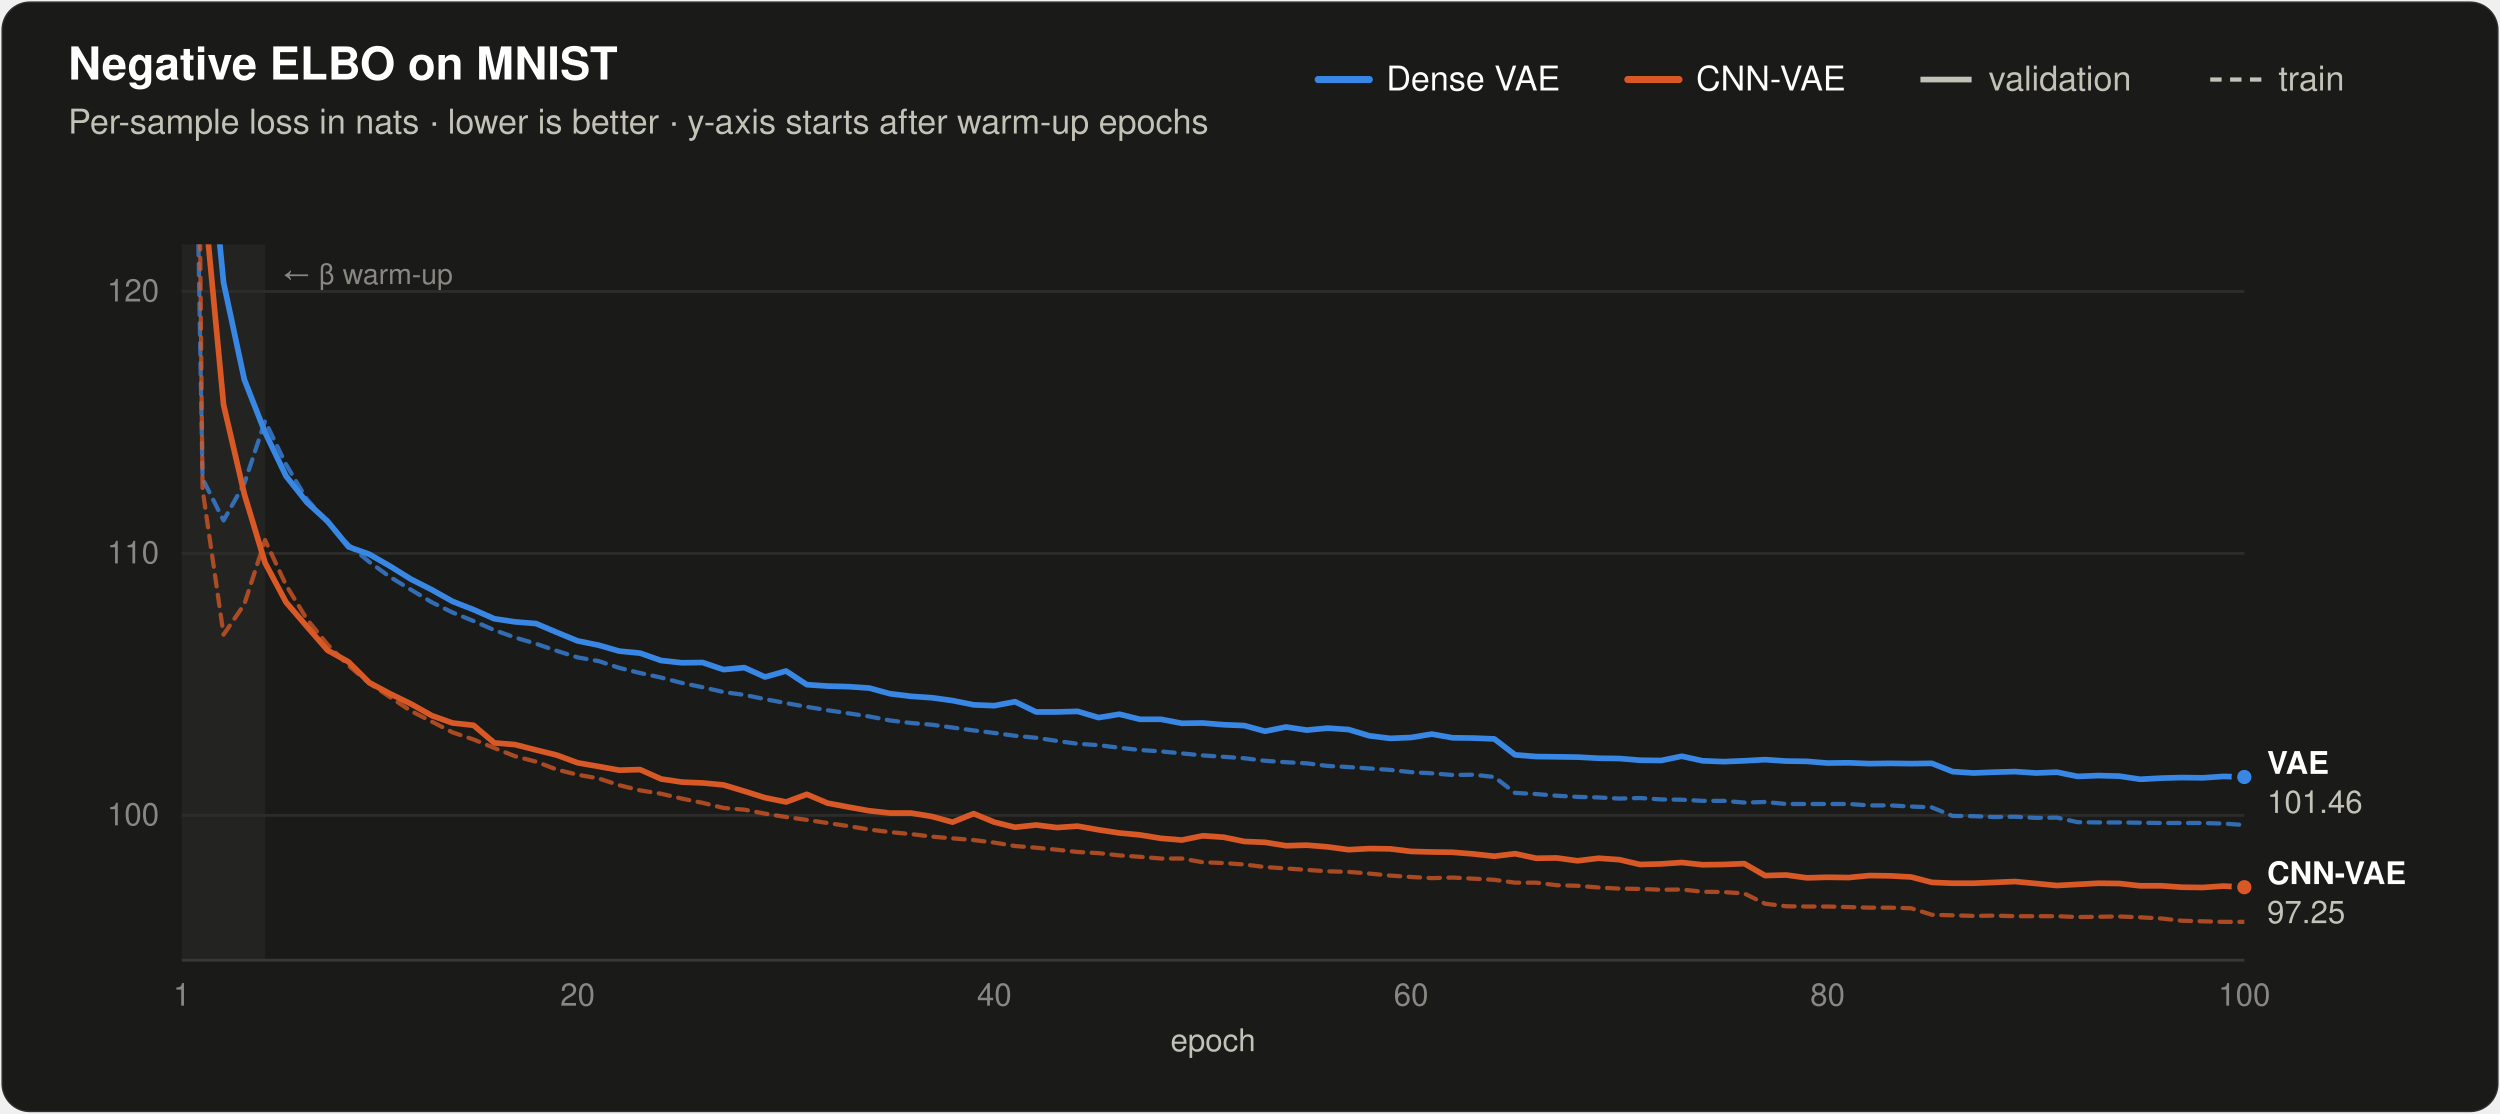
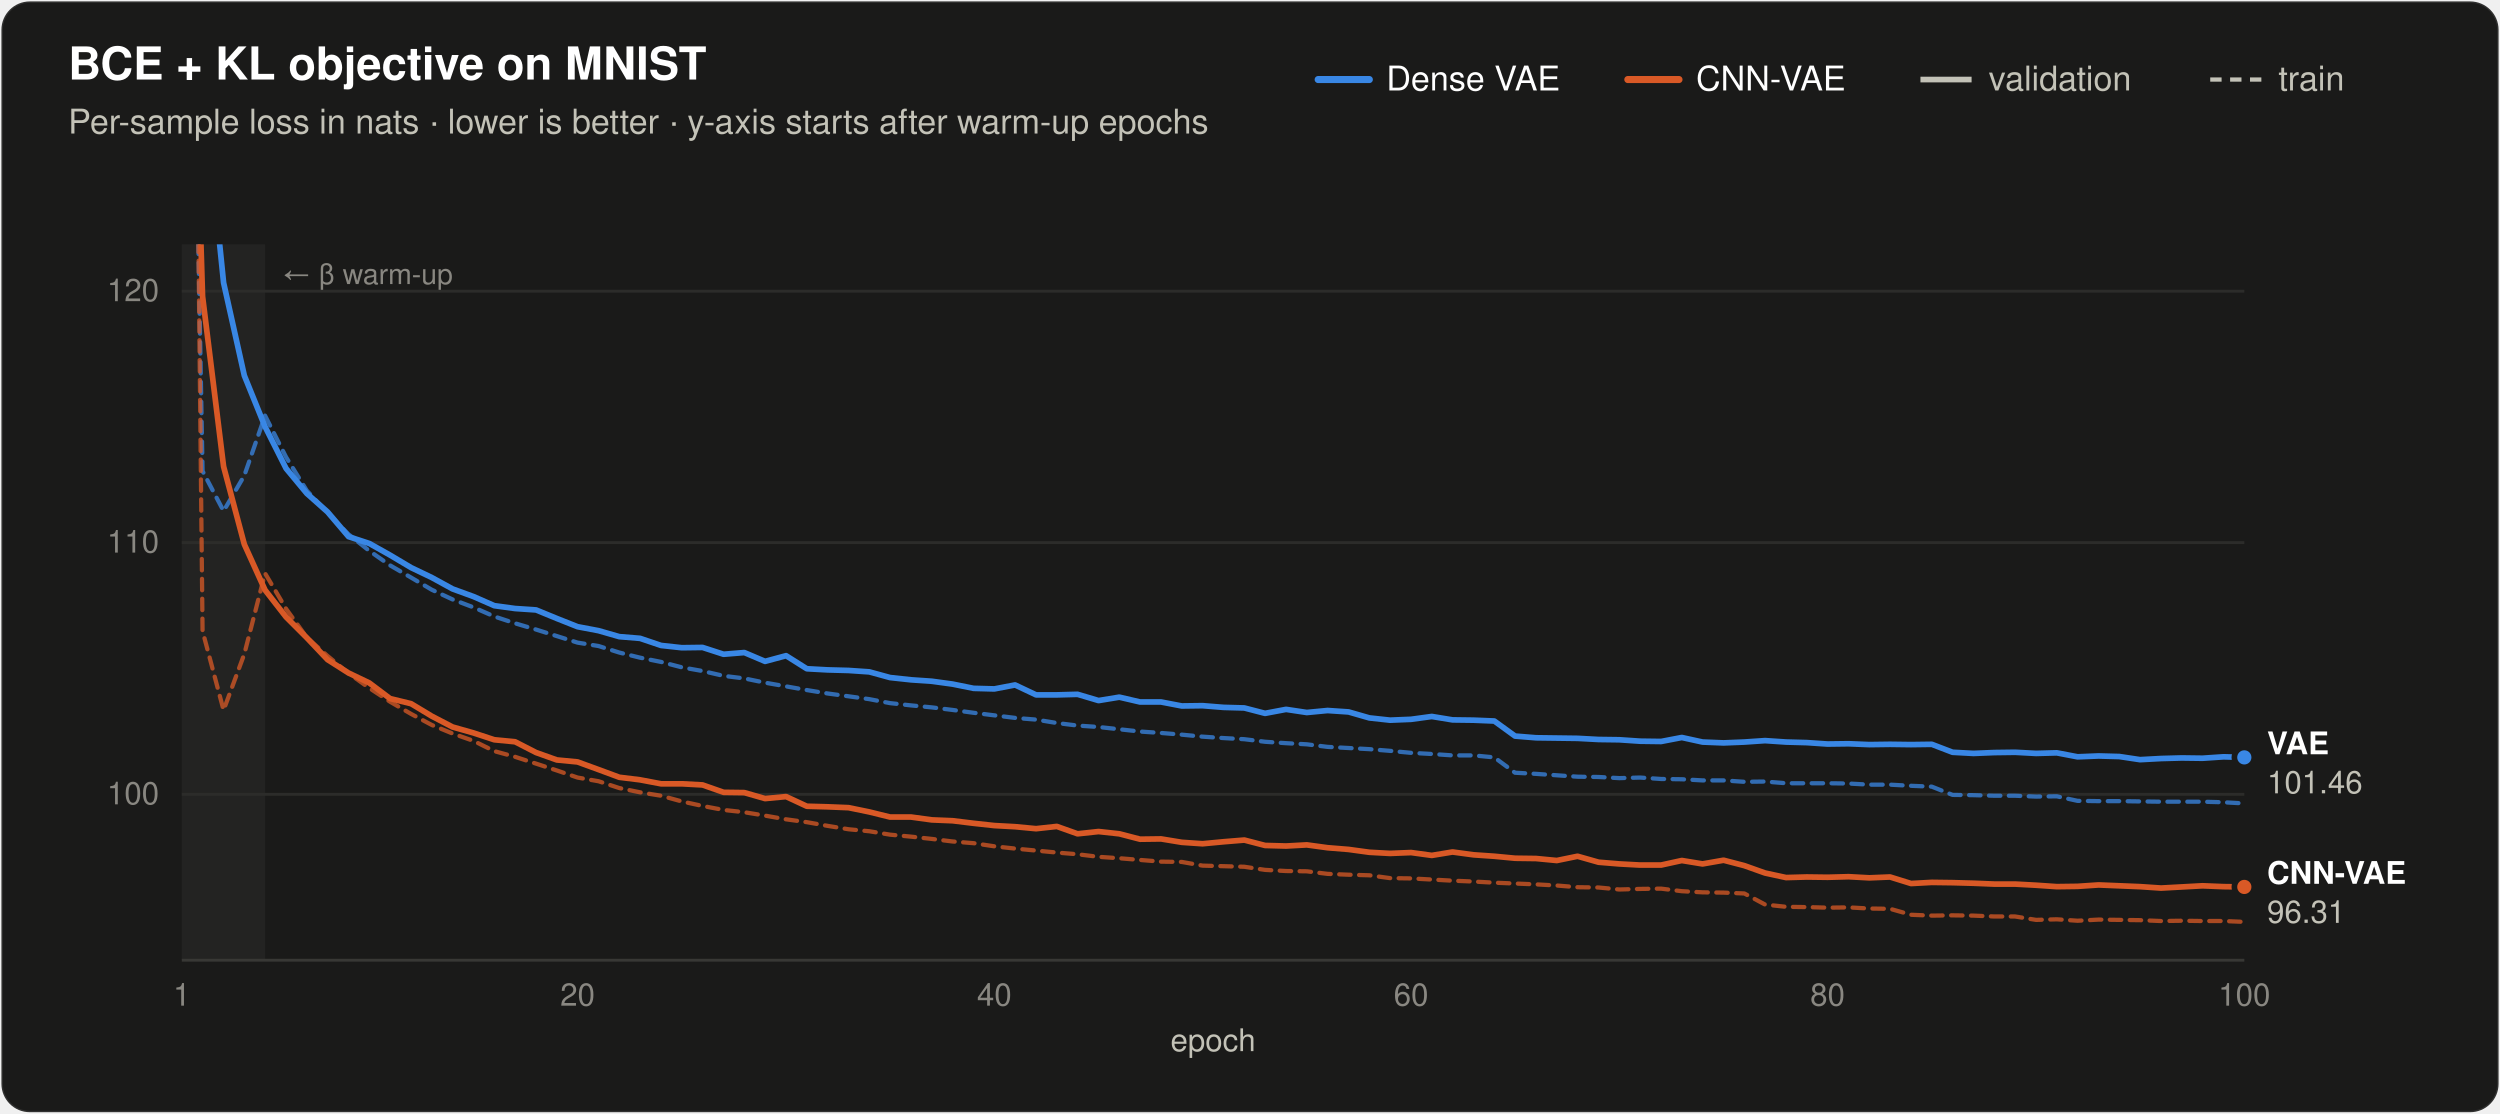
- <svg xmlns="http://www.w3.org/2000/svg" viewBox="0 0 880 392" width="880" height="392" font-family="system-ui, -apple-system, &quot;Segoe UI&quot;, Helvetica, Arial, sans-serif" role="img" aria-label="Negative ELBO on MNIST">
+ <svg xmlns="http://www.w3.org/2000/svg" viewBox="0 0 880 392" width="880" height="392" font-family="system-ui, -apple-system, &quot;Segoe UI&quot;, Helvetica, Arial, sans-serif" role="img" aria-label="BCE + KL objective on MNIST">
  <rect x="0.5" y="0.5" width="879" height="391" rx="10" fill="#1a1a19" stroke="rgba(255,255,255,0.10)" />
-   <text x="24" y="28" font-size="16" font-weight="650" fill="#ffffff">Negative ELBO on MNIST</text>
+   <text x="24" y="28" font-size="16" font-weight="650" fill="#ffffff">BCE + KL objective on MNIST</text>
  <text x="24" y="47" font-size="12" fill="#c3c2b7">Per-sample loss in nats · lower is better · y-axis starts after warm-up epochs</text>
  <line x1="464" x2="482" y1="28" y2="28" stroke="#3987e5" stroke-width="2.5" stroke-linecap="round" />
  <text x="488" y="28" dy="0.32em" font-size="12" fill="#ffffff">Dense VAE</text>
  <line x1="573" x2="591" y1="28" y2="28" stroke="#d95926" stroke-width="2.5" stroke-linecap="round" />
  <text x="597" y="28" dy="0.32em" font-size="12" fill="#ffffff">CNN-VAE</text>
  <line x1="676" x2="694" y1="28" y2="28" stroke="#c3c2b7" stroke-width="2" />
  <text x="700" y="28" dy="0.32em" font-size="12" fill="#c3c2b7">validation</text>
  <line x1="778" x2="796" y1="28" y2="28" stroke="#c3c2b7" stroke-width="1.5" stroke-dasharray="4 3" />
  <text x="802" y="28" dy="0.32em" font-size="12" fill="#c3c2b7">train</text>
  <rect x="64" y="86" width="29.3" height="252" fill="rgba(255,255,255,0.04)" />
  <text x="99.333" y="100" font-size="10" fill="#898781">← β warm-up</text>
-   <line x1="64" x2="790" y1="287.0" y2="287.0" stroke="#2c2c2a" stroke-width="1" />
-   <text x="56" y="287.0" dy="0.32em" font-size="11" text-anchor="end" fill="#898781" style="font-variant-numeric:tabular-nums">100</text>
-   <line x1="64" x2="790" y1="194.8" y2="194.8" stroke="#2c2c2a" stroke-width="1" />
-   <text x="56" y="194.8" dy="0.32em" font-size="11" text-anchor="end" fill="#898781" style="font-variant-numeric:tabular-nums">110</text>
-   <line x1="64" x2="790" y1="102.6" y2="102.6" stroke="#2c2c2a" stroke-width="1" />
-   <text x="56" y="102.6" dy="0.32em" font-size="11" text-anchor="end" fill="#898781" style="font-variant-numeric:tabular-nums">120</text>
+   <line x1="64" x2="790" y1="279.6" y2="279.6" stroke="#2c2c2a" stroke-width="1" />
+   <text x="56" y="279.6" dy="0.32em" font-size="11" text-anchor="end" fill="#898781" style="font-variant-numeric:tabular-nums">100</text>
+   <line x1="64" x2="790" y1="191.0" y2="191.0" stroke="#2c2c2a" stroke-width="1" />
+   <text x="56" y="191.0" dy="0.32em" font-size="11" text-anchor="end" fill="#898781" style="font-variant-numeric:tabular-nums">110</text>
+   <line x1="64" x2="790" y1="102.5" y2="102.5" stroke="#2c2c2a" stroke-width="1" />
+   <text x="56" y="102.5" dy="0.32em" font-size="11" text-anchor="end" fill="#898781" style="font-variant-numeric:tabular-nums">120</text>
  <line x1="64" x2="790" y1="338" y2="338" stroke="#383835" stroke-width="1" />
  <text x="64.0" y="354" font-size="11" text-anchor="middle" fill="#898781" style="font-variant-numeric:tabular-nums">1</text>
  <text x="203.3" y="354" font-size="11" text-anchor="middle" fill="#898781" style="font-variant-numeric:tabular-nums">20</text>
  <text x="350.0" y="354" font-size="11" text-anchor="middle" fill="#898781" style="font-variant-numeric:tabular-nums">40</text>
  <text x="496.7" y="354" font-size="11" text-anchor="middle" fill="#898781" style="font-variant-numeric:tabular-nums">60</text>
  <text x="643.3" y="354" font-size="11" text-anchor="middle" fill="#898781" style="font-variant-numeric:tabular-nums">80</text>
  <text x="790.0" y="354" font-size="11" text-anchor="middle" fill="#898781" style="font-variant-numeric:tabular-nums">100</text>
  <text x="427" y="370" font-size="11" text-anchor="middle" fill="#c3c2b7">epoch</text>
  <clipPath id="clip-total-16-56">
    <rect x="64" y="86" width="726" height="252" />
  </clipPath>
  <g clip-path="url(#clip-total-16-56)" fill="none" stroke-linejoin="round" stroke-linecap="round">
-     <path d="M64.0,-243.1L71.3,168.5L78.7,183.2L86.0,170.2L93.3,148.2L100.7,163.5L108.0,175.7L115.3,183.8L122.7,191.8L130.0,197.8L137.3,203.1L144.7,207.6L152.0,212.0L159.3,215.6L166.7,218.6L174.0,221.8L181.3,224.4L188.7,226.6L196.0,229.1L203.3,231.4L210.7,232.7L218.0,235.1L225.3,236.9L232.7,238.5L240.0,240.4L247.3,241.9L254.7,243.6L262.0,244.6L269.3,246.1L276.7,247.5L284.0,248.8L291.3,250.0L298.7,251.1L306.0,252.2L313.3,253.6L320.7,254.5L328.0,255.1L335.3,256.1L342.7,257.1L350.0,258.0L357.3,259.0L364.7,259.7L372.0,260.8L379.3,261.8L386.7,262.3L394.0,263.2L401.3,264.0L408.7,264.5L416.0,265.2L423.3,265.9L430.7,266.4L438.0,266.9L445.3,267.8L452.7,268.3L460.0,268.7L467.3,269.6L474.7,270.0L482.0,270.5L489.3,271.0L496.7,271.8L504.0,272.2L511.3,272.8L518.7,272.7L526.0,273.5L533.3,279.1L540.7,279.5L548.0,280.1L555.3,280.5L562.7,280.7L570.0,281.1L577.3,280.9L584.7,281.4L592.0,281.5L599.3,281.9L606.7,281.9L614.0,282.5L621.3,282.3L628.7,283.0L636.0,283.0L643.3,283.0L650.7,283.0L658.0,283.5L665.3,283.5L672.7,283.9L680.0,284.2L687.3,287.2L694.7,287.3L702.0,287.6L709.3,287.5L716.7,287.9L724.0,287.8L731.3,289.4L738.7,289.5L746.0,289.5L753.3,289.6L760.7,289.7L768.0,289.7L775.3,289.7L782.7,289.9L790.0,290.4" stroke="#3987e5" stroke-width="1.5" stroke-dasharray="4 3" opacity="0.75" />
-     <path d="M64.0,-185.7L71.3,24.0L78.7,99.5L86.0,133.6L93.3,152.2L100.7,167.6L108.0,176.8L115.3,183.5L122.7,192.5L130.0,195.1L137.3,199.3L144.7,203.9L152.0,207.6L159.3,211.7L166.7,214.6L174.0,217.8L181.3,218.9L188.7,219.5L196.0,222.6L203.3,225.6L210.7,227.1L218.0,229.2L225.3,229.9L232.7,232.5L240.0,233.3L247.3,233.2L254.7,235.7L262.0,235.0L269.3,238.3L276.7,236.2L284.0,241.0L291.3,241.5L298.7,241.7L306.0,242.2L313.3,244.2L320.7,245.1L328.0,245.6L335.3,246.6L342.7,248.1L350.0,248.4L357.3,247.0L364.7,250.6L372.0,250.6L379.3,250.4L386.7,252.6L394.0,251.4L401.3,253.2L408.7,253.2L416.0,254.6L423.3,254.5L430.7,255.1L438.0,255.4L445.3,257.4L452.7,255.9L460.0,257.0L467.3,256.3L474.7,256.8L482.0,259.0L489.3,259.9L496.7,259.6L504.0,258.4L511.3,259.7L518.7,259.8L526.0,260.1L533.3,265.7L540.7,266.3L548.0,266.4L555.3,266.5L562.7,266.9L570.0,267.0L577.3,267.6L584.7,267.7L592.0,266.2L599.3,267.8L606.7,268.1L614.0,267.8L621.3,267.4L628.7,267.9L636.0,268.0L643.3,268.6L650.7,268.5L658.0,268.8L665.3,268.7L672.7,268.8L680.0,268.7L687.3,271.6L694.7,272.1L702.0,271.8L709.3,271.6L716.7,272.1L724.0,271.8L731.3,273.3L738.7,273.0L746.0,273.2L753.3,274.3L760.7,273.9L768.0,273.7L775.3,273.8L782.7,273.3L790.0,273.5" stroke="#3987e5" stroke-width="2" />
-     <path d="M64.0,-567.2L71.3,172.2L78.7,223.4L86.0,212.7L93.3,190.1L100.7,206.0L108.0,217.9L115.3,226.9L122.7,234.3L130.0,240.5L137.3,245.4L144.7,250.3L152.0,254.0L159.3,257.8L166.7,260.3L174.0,263.3L181.3,266.2L188.7,268.1L196.0,270.9L203.3,272.7L210.7,274.0L218.0,276.4L225.3,278.2L232.7,279.4L240.0,281.1L247.3,282.6L254.7,284.4L262.0,285.0L269.3,286.4L276.7,287.6L284.0,288.6L291.3,289.7L298.7,290.8L306.0,292.0L313.3,292.9L320.7,293.6L328.0,294.5L335.3,295.1L342.7,295.7L350.0,296.6L357.3,297.8L364.7,298.4L372.0,299.1L379.3,299.9L386.7,300.3L394.0,301.1L401.3,301.6L408.7,302.2L416.0,302.2L423.3,303.5L430.7,303.8L438.0,304.3L445.3,305.2L452.7,305.7L460.0,306.2L467.3,306.7L474.7,306.9L482.0,307.5L489.3,308.2L496.7,308.7L504.0,309.1L511.3,308.9L518.7,309.3L526.0,309.7L533.3,310.7L540.7,310.7L548.0,311.6L555.3,311.8L562.7,312.4L570.0,312.8L577.3,312.9L584.7,313.2L592.0,313.1L599.3,313.9L606.7,314.0L614.0,314.5L621.3,318.1L628.7,319.0L636.0,319.1L643.3,319.1L650.7,319.3L658.0,319.5L665.3,319.5L672.7,319.7L680.0,322.0L687.3,322.2L694.7,322.4L702.0,322.3L709.3,322.5L716.7,322.5L724.0,322.5L731.3,322.8L738.7,322.7L746.0,322.6L753.3,322.9L760.7,323.3L768.0,324.1L775.3,324.3L782.7,324.5L790.0,324.5" stroke="#d95926" stroke-width="1.5" stroke-dasharray="4 3" opacity="0.75" />
-     <path d="M64.0,-236.4L71.3,64.1L78.7,142.5L86.0,173.9L93.3,198.1L100.7,212.0L108.0,220.5L115.3,228.9L122.7,233.0L130.0,240.3L137.3,244.2L144.7,247.8L152.0,251.9L159.3,254.5L166.7,255.3L174.0,261.5L181.3,262.1L188.7,264.0L196.0,265.8L203.3,268.5L210.7,269.8L218.0,271.1L225.3,270.9L232.7,274.2L240.0,275.3L247.3,275.6L254.7,276.3L262.0,278.5L269.3,280.8L276.7,282.3L284.0,279.6L291.3,282.7L298.7,284.1L306.0,285.4L313.3,286.2L320.7,286.2L328.0,287.4L335.3,289.4L342.7,286.4L350.0,289.4L357.3,291.2L364.7,290.4L372.0,291.3L379.3,290.8L386.7,292.1L394.0,293.2L401.3,293.9L408.7,295.1L416.0,295.7L423.3,294.2L430.7,294.7L438.0,296.2L445.3,296.5L452.7,297.7L460.0,297.5L467.3,298.1L474.7,299.1L482.0,298.7L489.3,298.8L496.7,299.7L504.0,299.9L511.3,300.0L518.7,300.6L526.0,301.4L533.3,300.5L540.7,302.1L548.0,302.0L555.3,303.0L562.7,302.1L570.0,302.6L577.3,304.3L584.7,304.1L592.0,303.6L599.3,304.4L606.7,304.3L614.0,304.0L621.3,308.2L628.7,308.0L636.0,309.0L643.3,308.8L650.7,308.9L658.0,308.2L665.3,308.3L672.7,308.7L680.0,310.6L687.3,310.9L694.7,310.9L702.0,310.6L709.3,310.3L716.7,311.0L724.0,311.7L731.3,311.3L738.7,310.9L746.0,311.0L753.3,311.8L760.7,311.8L768.0,312.3L775.3,312.4L782.7,311.9L790.0,312.3" stroke="#d95926" stroke-width="2" />
+     <path d="M64.0,-229.5L71.3,165.8L78.7,179.9L86.0,167.4L93.3,146.3L100.7,160.9L108.0,172.7L115.3,180.5L122.7,188.1L130.0,193.9L137.3,199.0L144.7,203.3L152.0,207.6L159.3,211.0L166.7,213.8L174.0,217.0L181.3,219.4L188.7,221.6L196.0,223.9L203.3,226.2L210.7,227.4L218.0,229.7L225.3,231.5L232.7,233.0L240.0,234.9L247.3,236.2L254.7,237.9L262.0,238.8L269.3,240.3L276.7,241.6L284.0,242.9L291.3,244.1L298.7,245.1L306.0,246.1L313.3,247.5L320.7,248.3L328.0,249.0L335.3,249.9L342.7,250.9L350.0,251.8L357.3,252.7L364.7,253.3L372.0,254.5L379.3,255.4L386.7,255.9L394.0,256.7L401.3,257.5L408.7,258.0L416.0,258.6L423.3,259.3L430.7,259.8L438.0,260.2L445.3,261.1L452.7,261.6L460.0,262.0L467.3,262.9L474.7,263.3L482.0,263.7L489.3,264.3L496.7,265.0L504.0,265.4L511.3,265.9L518.7,265.9L526.0,266.6L533.3,272.0L540.7,272.4L548.0,272.9L555.3,273.4L562.7,273.5L570.0,273.9L577.3,273.7L584.7,274.2L592.0,274.3L599.3,274.7L606.7,274.7L614.0,275.2L621.3,275.1L628.7,275.7L636.0,275.7L643.3,275.7L650.7,275.8L658.0,276.2L665.3,276.2L672.7,276.6L680.0,276.9L687.3,279.8L694.7,279.9L702.0,280.1L709.3,280.1L716.7,280.4L724.0,280.3L731.3,281.9L738.7,282.0L746.0,282.0L753.3,282.1L760.7,282.2L768.0,282.2L775.3,282.2L782.7,282.4L790.0,282.8" stroke="#3987e5" stroke-width="1.5" stroke-dasharray="4 3" opacity="0.75" />
+     <path d="M64.0,-174.5L71.3,27.0L78.7,99.5L86.0,132.2L93.3,150.2L100.7,164.9L108.0,173.7L115.3,180.2L122.7,188.9L130.0,191.3L137.3,195.4L144.7,199.8L152.0,203.3L159.3,207.3L166.7,210.0L174.0,213.2L181.3,214.2L188.7,214.7L196.0,217.7L203.3,220.6L210.7,222.0L218.0,224.1L225.3,224.7L232.7,227.2L240.0,228.0L247.3,227.9L254.7,230.3L262.0,229.7L269.3,232.8L276.7,230.8L284.0,235.4L291.3,235.8L298.7,236.0L306.0,236.5L313.3,238.5L320.7,239.3L328.0,239.8L335.3,240.8L342.7,242.3L350.0,242.5L357.3,241.1L364.7,244.6L372.0,244.6L379.3,244.4L386.7,246.6L394.0,245.4L401.3,247.1L408.7,247.1L416.0,248.5L423.3,248.4L430.7,249.0L438.0,249.2L445.3,251.1L452.7,249.7L460.0,250.8L467.3,250.1L474.7,250.6L482.0,252.7L489.3,253.5L496.7,253.2L504.0,252.2L511.3,253.4L518.7,253.5L526.0,253.8L533.3,259.1L540.7,259.7L548.0,259.8L555.3,259.9L562.7,260.3L570.0,260.4L577.3,260.9L584.7,261.0L592.0,259.6L599.3,261.2L606.7,261.5L614.0,261.2L621.3,260.7L628.7,261.2L636.0,261.4L643.3,261.9L650.7,261.8L658.0,262.1L665.3,262.0L672.7,262.1L680.0,262.0L687.3,264.8L694.7,265.2L702.0,264.9L709.3,264.8L716.7,265.2L724.0,265.0L731.3,266.4L738.7,266.1L746.0,266.3L753.3,267.4L760.7,267.0L768.0,266.8L775.3,266.9L782.7,266.4L790.0,266.6" stroke="#3987e5" stroke-width="2" />
+     <path d="M64.0,-461.2L71.3,222.1L78.7,250.0L86.0,230.2L93.3,201.8L100.7,214.3L108.0,224.4L115.3,230.9L122.7,237.0L130.0,242.2L137.3,247.0L144.7,251.3L152.0,255.2L159.3,258.2L166.7,260.8L174.0,264.4L181.3,266.4L188.7,268.8L196.0,271.2L203.3,273.7L210.7,275.0L218.0,277.4L225.3,278.9L232.7,280.1L240.0,282.1L247.3,283.7L254.7,285.1L262.0,285.9L269.3,287.1L276.7,288.4L284.0,289.4L291.3,290.7L298.7,291.9L306.0,292.6L313.3,293.8L320.7,294.5L328.0,295.3L335.3,296.2L342.7,296.8L350.0,297.9L357.3,298.7L364.7,299.4L372.0,300.1L379.3,300.7L386.7,301.6L394.0,302.1L401.3,302.7L408.7,303.3L416.0,303.4L423.3,304.7L430.7,304.9L438.0,305.1L445.3,306.2L452.7,306.6L460.0,306.7L467.3,307.6L474.7,307.9L482.0,308.1L489.3,309.1L496.7,309.2L504.0,309.6L511.3,310.0L518.7,310.3L526.0,310.7L533.3,311.0L540.7,311.3L548.0,311.7L555.3,312.3L562.7,312.4L570.0,313.1L577.3,312.9L584.7,312.8L592.0,313.7L599.3,314.1L606.7,314.2L614.0,314.5L621.3,318.4L628.7,319.2L636.0,319.3L643.3,319.5L650.7,319.4L658.0,319.8L665.3,319.9L672.7,322.0L680.0,322.3L687.3,322.2L694.7,322.3L702.0,322.6L709.3,322.6L716.7,323.8L724.0,323.6L731.3,324.1L738.7,323.7L746.0,323.8L753.3,323.9L760.7,324.2L768.0,324.1L775.3,324.2L782.7,324.2L790.0,324.5" stroke="#d95926" stroke-width="1.5" stroke-dasharray="4 3" opacity="0.75" />
+     <path d="M64.0,-133.2L71.3,104.3L78.7,164.2L86.0,191.6L93.3,207.7L100.7,217.2L108.0,224.5L115.3,232.2L122.7,236.9L130.0,240.4L137.3,245.9L144.7,247.7L152.0,252.1L159.3,255.9L166.7,258.0L174.0,260.4L181.3,261.1L188.7,264.9L196.0,267.5L203.3,268.2L210.7,270.9L218.0,273.6L225.3,274.5L232.7,275.9L240.0,275.9L247.3,276.3L254.7,278.9L262.0,279.0L269.3,281.1L276.7,280.4L284.0,283.8L291.3,284.0L298.7,284.3L306.0,285.8L313.3,287.6L320.7,287.6L328.0,288.6L335.3,288.9L342.7,289.8L350.0,290.6L357.3,291.0L364.7,291.7L372.0,290.9L379.3,293.5L386.7,292.7L394.0,293.5L401.3,295.4L408.7,295.3L416.0,296.5L423.3,297.0L430.7,296.3L438.0,295.7L445.3,297.6L452.7,297.8L460.0,297.4L467.3,298.4L474.7,299.0L482.0,300.0L489.3,300.4L496.7,300.1L504.0,301.1L511.3,299.9L518.7,300.9L526.0,301.4L533.3,302.1L540.7,302.2L548.0,302.9L555.3,301.4L562.7,303.5L570.0,304.1L577.3,304.5L584.7,304.5L592.0,302.9L599.3,304.1L606.7,302.8L614.0,304.7L621.3,307.3L628.7,308.9L636.0,308.7L643.3,308.8L650.7,308.6L658.0,309.0L665.3,308.7L672.7,311.0L680.0,310.6L687.3,310.7L694.7,310.9L702.0,311.2L709.3,311.2L716.7,311.6L724.0,312.1L731.3,312.0L738.7,311.5L746.0,311.8L753.3,312.1L760.7,312.6L768.0,312.2L775.3,311.8L782.7,312.1L790.0,312.2" stroke="#d95926" stroke-width="2" />
  </g>
-   <circle cx="790" cy="273.5" r="3.5" fill="#3987e5" stroke="#1a1a19" stroke-width="2" />
-   <text x="798" y="273.5" dy="-0.1em" font-size="11" font-weight="600" fill="#ffffff">VAE</text>
-   <text x="798" y="273.5" dy="1.15em" font-size="11" fill="#c3c2b7" style="font-variant-numeric:tabular-nums">101.46</text>
-   <circle cx="790" cy="312.3" r="3.5" fill="#d95926" stroke="#1a1a19" stroke-width="2" />
-   <text x="798" y="312.3" dy="-0.1em" font-size="11" font-weight="600" fill="#ffffff">CNN-VAE</text>
-   <text x="798" y="312.3" dy="1.15em" font-size="11" fill="#c3c2b7" style="font-variant-numeric:tabular-nums">97.25</text>
+   <circle cx="790" cy="266.6" r="3.5" fill="#3987e5" stroke="#1a1a19" stroke-width="2" />
+   <text x="798" y="266.6" dy="-0.1em" font-size="11" font-weight="600" fill="#ffffff">VAE</text>
+   <text x="798" y="266.6" dy="1.15em" font-size="11" fill="#c3c2b7" style="font-variant-numeric:tabular-nums">101.46</text>
+   <circle cx="790" cy="312.2" r="3.5" fill="#d95926" stroke="#1a1a19" stroke-width="2" />
+   <text x="798" y="312.2" dy="-0.1em" font-size="11" font-weight="600" fill="#ffffff">CNN-VAE</text>
+   <text x="798" y="312.2" dy="1.15em" font-size="11" fill="#c3c2b7" style="font-variant-numeric:tabular-nums">96.31</text>
</svg>
